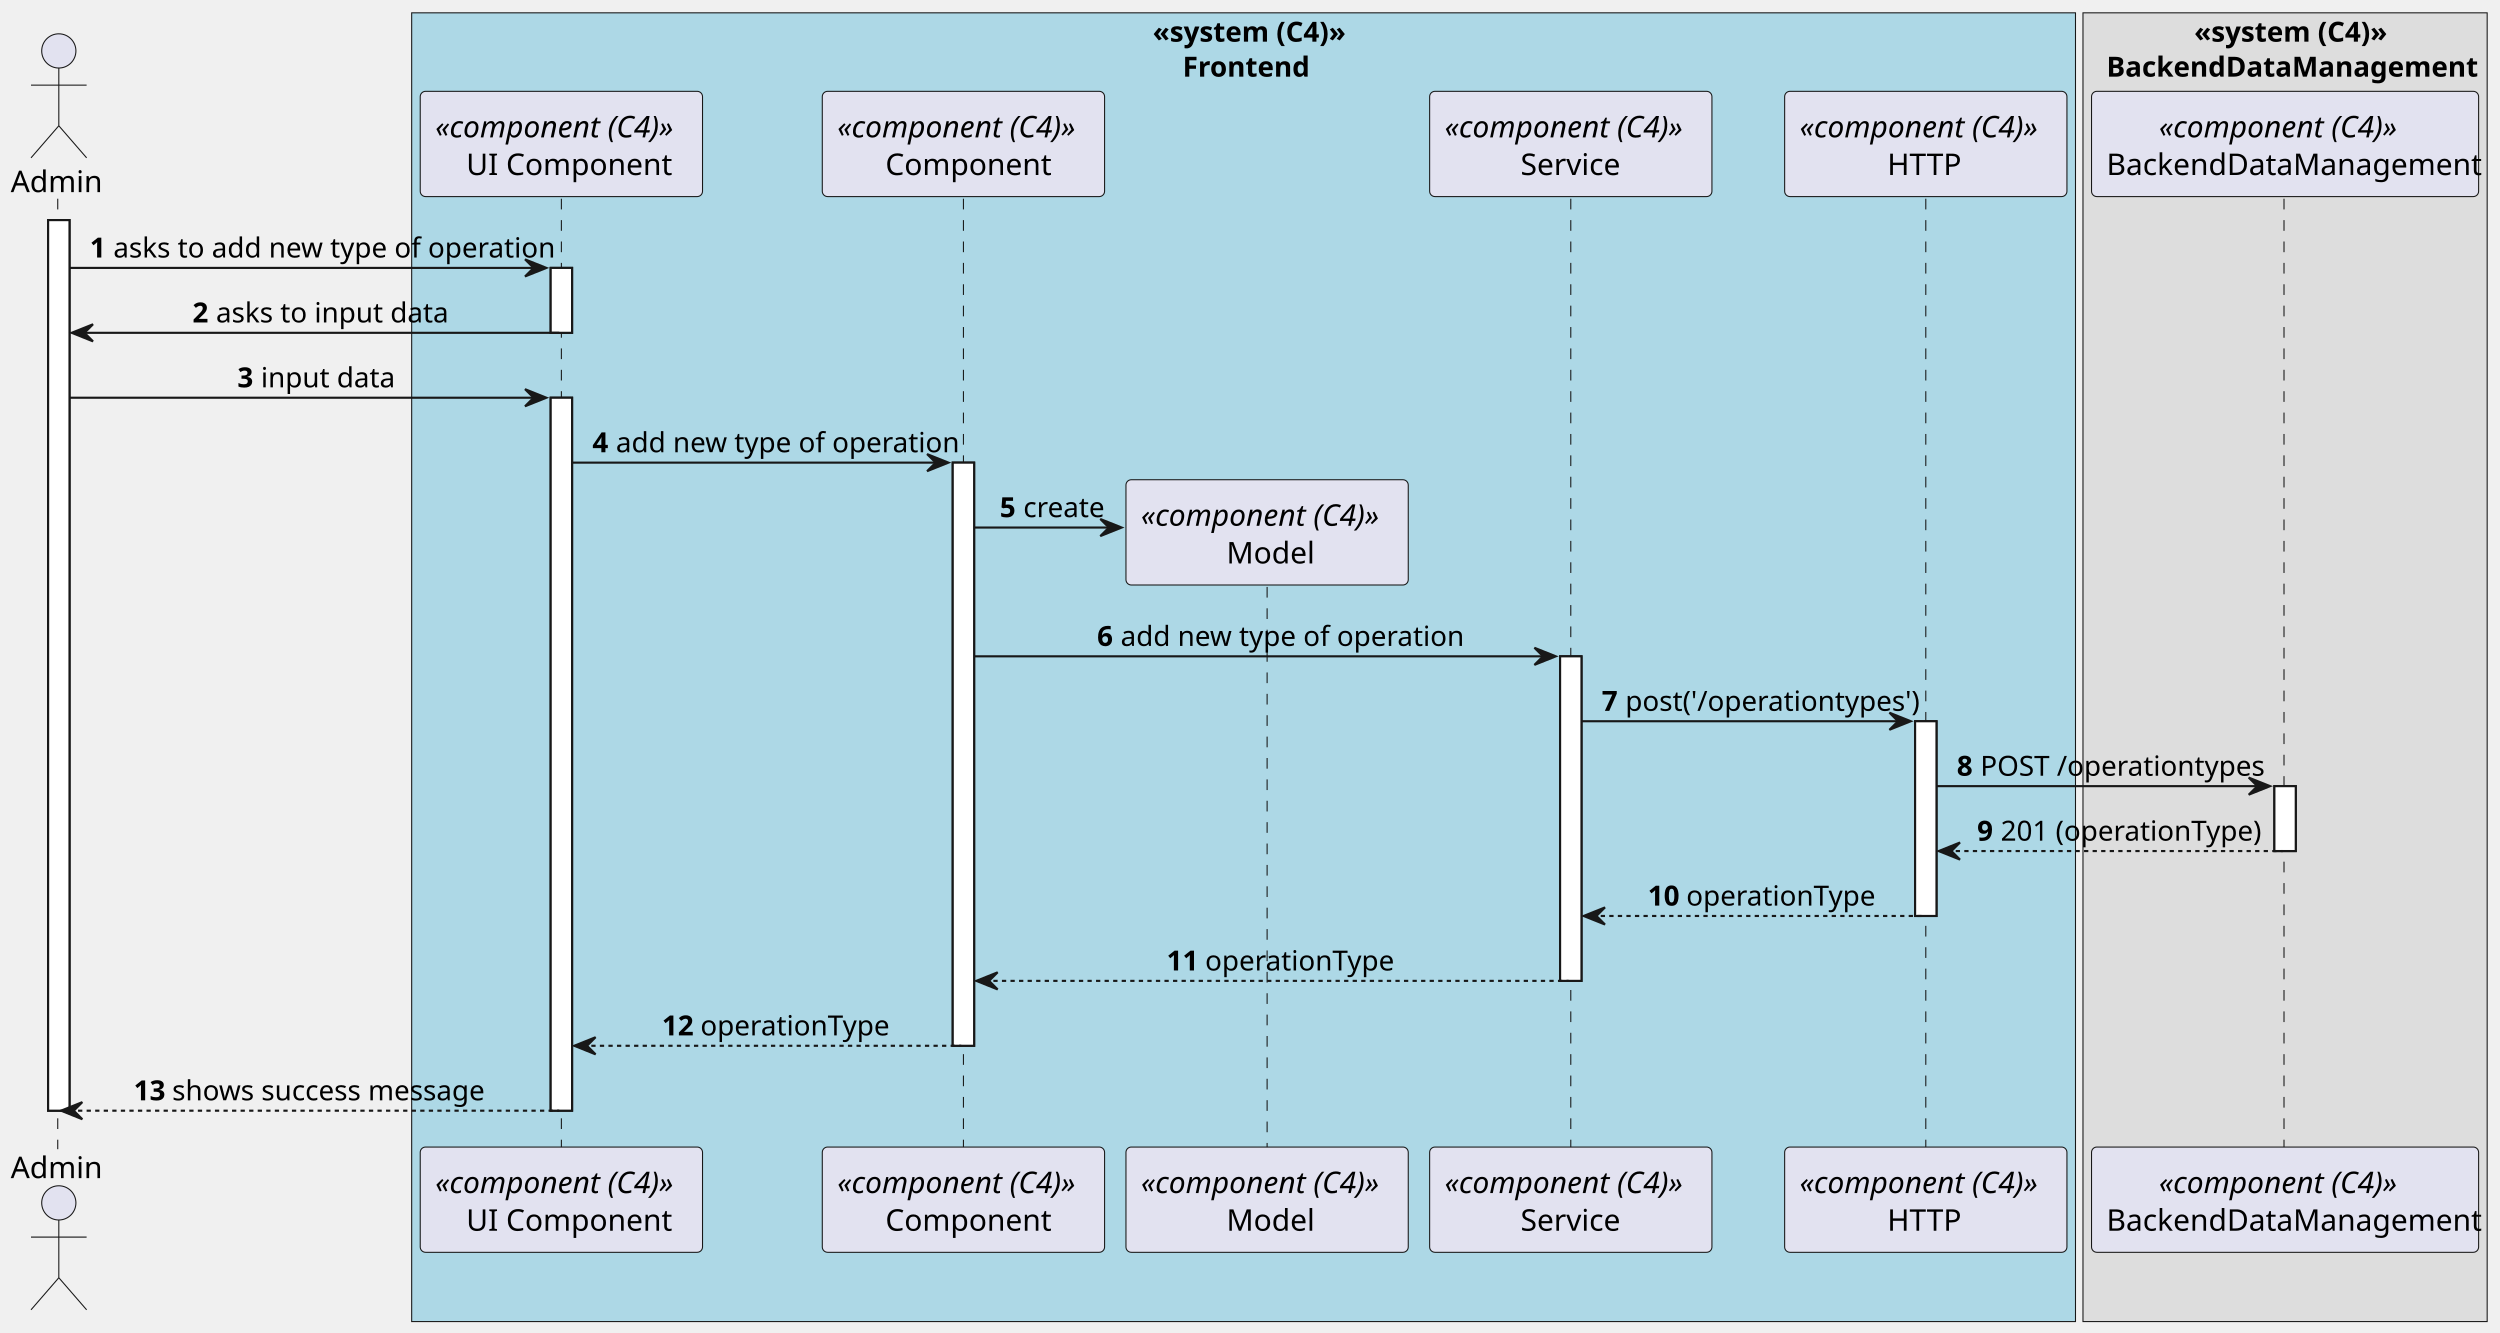
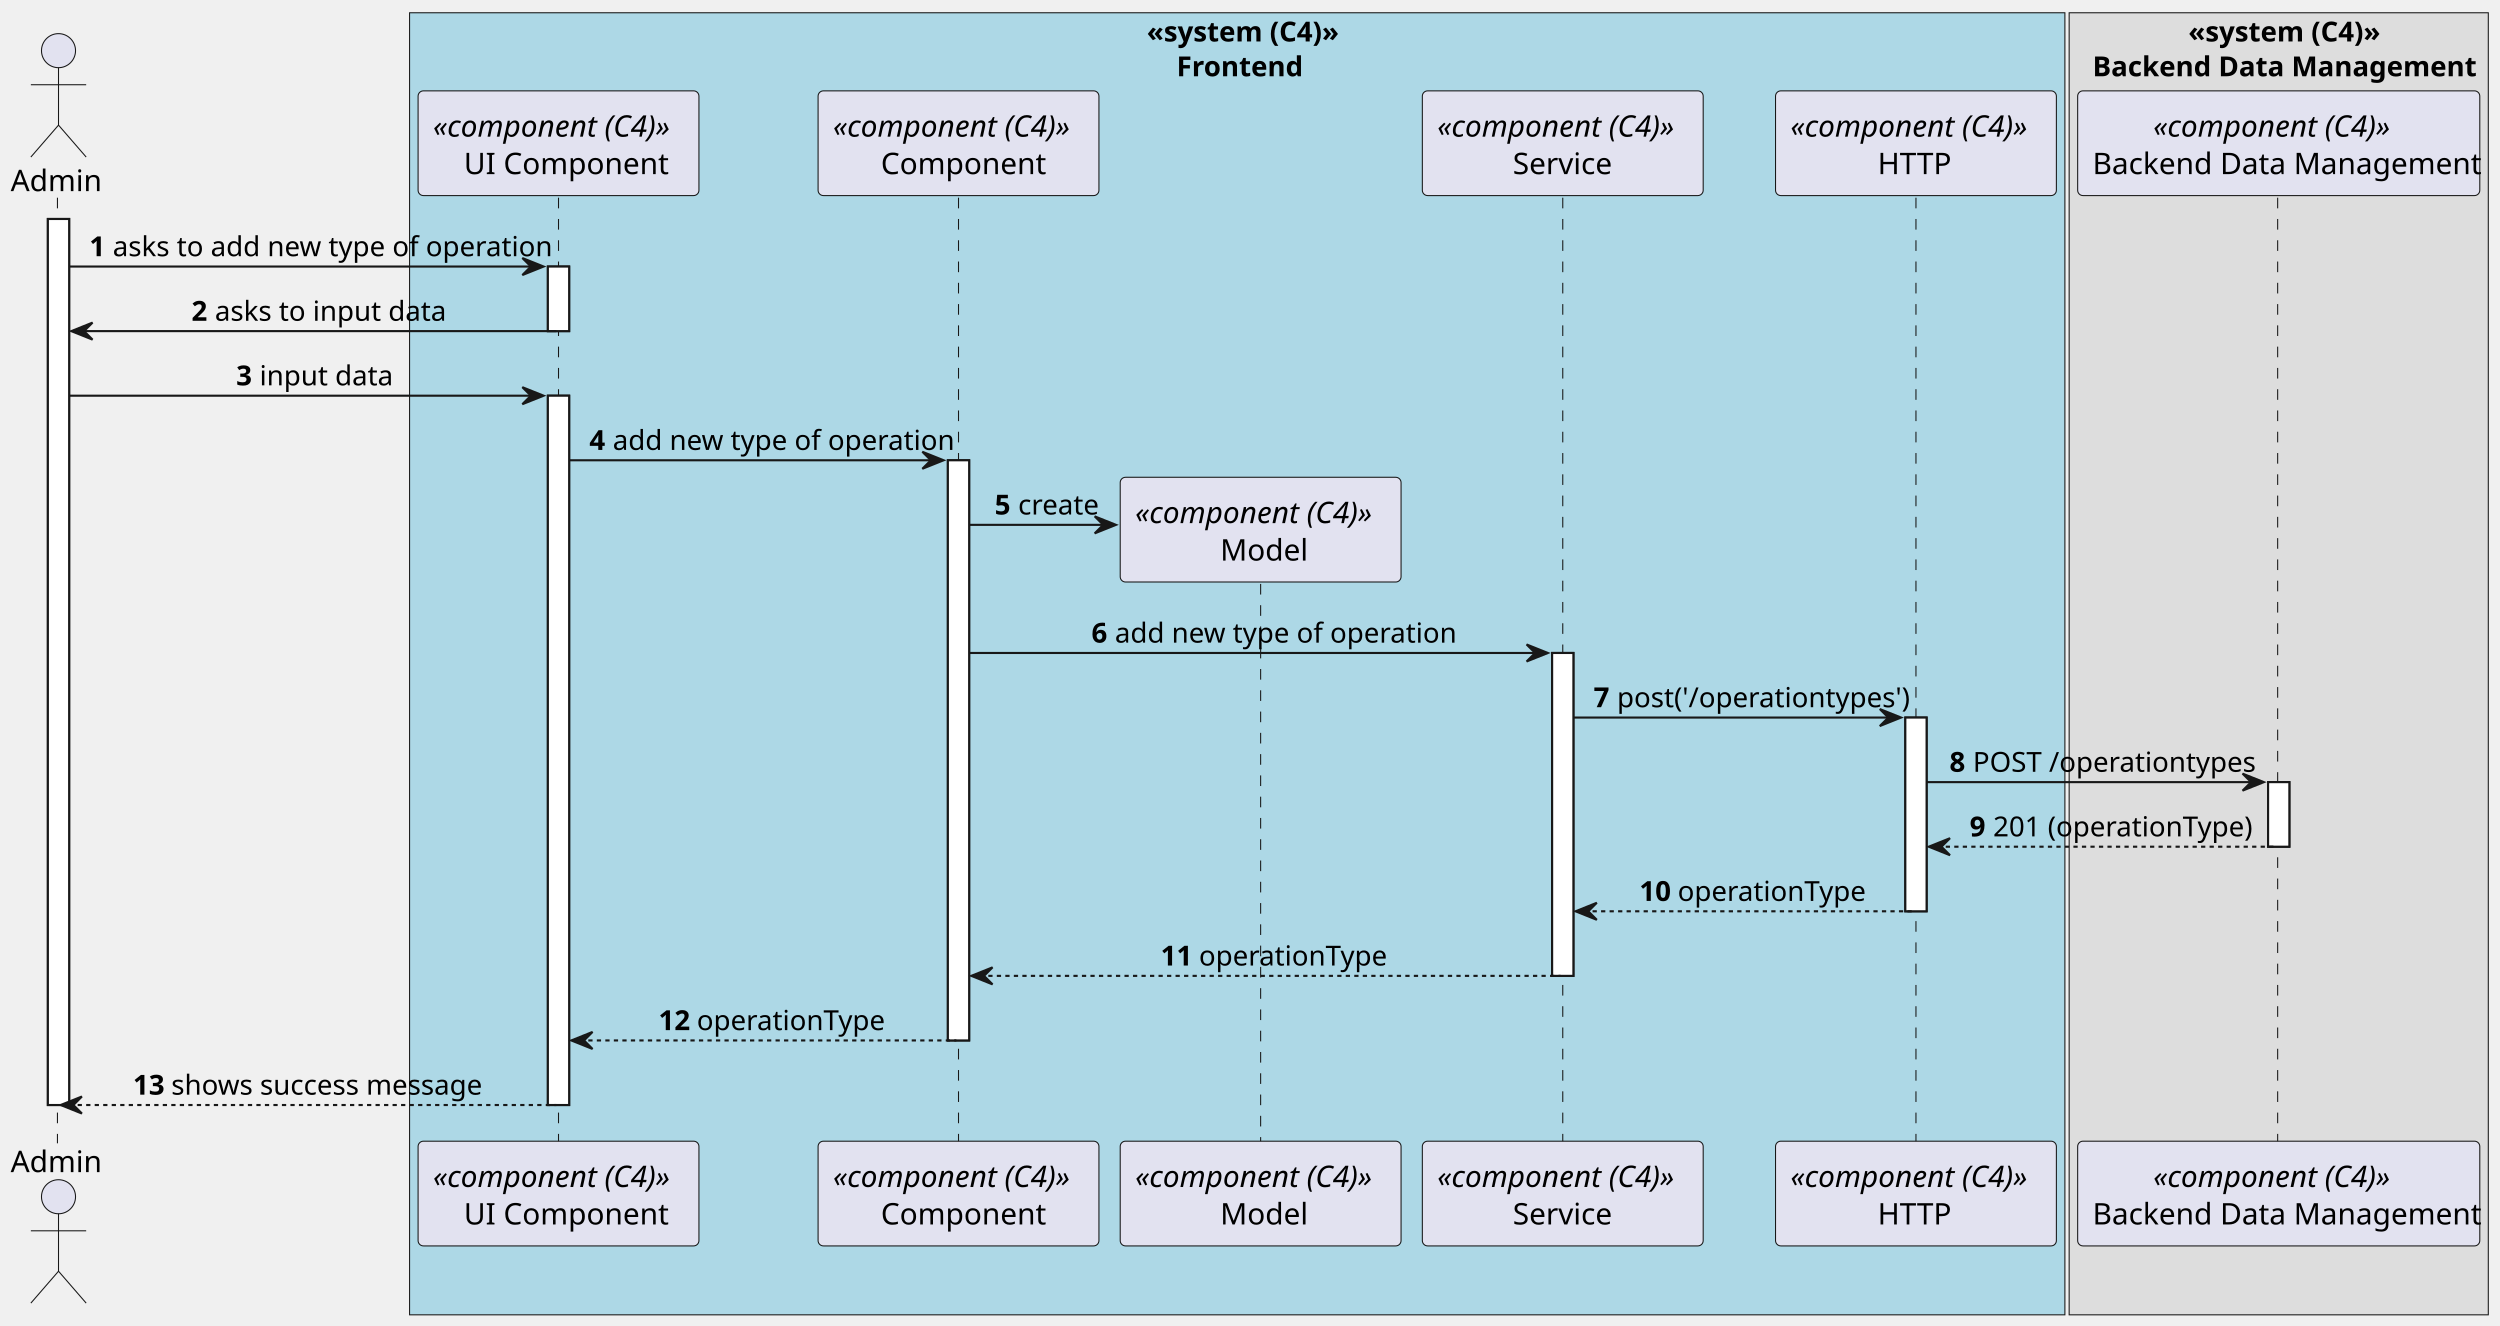
- <svg xmlns="http://www.w3.org/2000/svg" contentStyleType="text/css" height="623px" preserveAspectRatio="none" style="width:1169px;height:623px;background:#FFFFFF;" version="1.1" viewBox="0 0 1169 623" width="1169px" zoomAndPan="magnify">
+ <svg xmlns="http://www.w3.org/2000/svg" contentStyleType="text/css" height="623px" preserveAspectRatio="none" style="width:1175px;height:623px;background:#FFFFFF;" version="1.1" viewBox="0 0 1175 623" width="1175px" zoomAndPan="magnify">
  <defs />
  <g>
    <rect fill="#ADD8E6" height="611.969" style="stroke:#181818;stroke-width:0.5;" width="778" x="192.5" y="6" />
    <text fill="#000000" font-family="sans-serif" font-size="13" font-weight="bold" lengthAdjust="spacing" textLength="85" x="539" y="19.495">«system (C4)»</text>
    <text fill="#000000" font-family="sans-serif" font-size="13" font-weight="bold" lengthAdjust="spacing" textLength="57" x="553" y="35.847">Frontend</text>
-     <rect fill="#DDDDDD" height="611.969" style="stroke:#181818;stroke-width:0.5;" width="189" x="974" y="6" />
-     <text fill="#000000" font-family="sans-serif" font-size="13" font-weight="bold" lengthAdjust="spacing" textLength="85" x="1026" y="19.495">«system (C4)»</text>
-     <text fill="#000000" font-family="sans-serif" font-size="13" font-weight="bold" lengthAdjust="spacing" textLength="167" x="985" y="35.847">BackendDataManagement</text>
+     <rect fill="#DDDDDD" height="611.969" style="stroke:#181818;stroke-width:0.5;" width="197" x="972.5" y="6" />
+     <text fill="#000000" font-family="sans-serif" font-size="13" font-weight="bold" lengthAdjust="spacing" textLength="85" x="1028.5" y="19.495">«system (C4)»</text>
+     <text fill="#000000" font-family="sans-serif" font-size="13" font-weight="bold" lengthAdjust="spacing" textLength="175" x="983.5" y="35.847">Backend Data Management</text>
    <rect fill="#FFFFFF" height="416.438" style="stroke:#181818;stroke-width:1.0;" width="10" x="22.5" y="102.922" />
    <rect fill="#FFFFFF" height="30.352" style="stroke:#181818;stroke-width:1.0;" width="10" x="257.5" y="125.273" />
    <rect fill="#FFFFFF" height="333.383" style="stroke:#181818;stroke-width:1.0;" width="10" x="257.5" y="185.977" />
    <rect fill="#FFFFFF" height="272.68" style="stroke:#181818;stroke-width:1.0;" width="10" x="445.5" y="216.328" />
    <rect fill="#FFFFFF" height="151.758" style="stroke:#181818;stroke-width:1.0;" width="10" x="729.5" y="306.898" />
    <rect fill="#FFFFFF" height="91.055" style="stroke:#181818;stroke-width:1.0;" width="10" x="895.5" y="337.25" />
-     <rect fill="#FFFFFF" height="30.352" style="stroke:#181818;stroke-width:1.0;" width="10" x="1063.5" y="367.602" />
+     <rect fill="#FFFFFF" height="30.352" style="stroke:#181818;stroke-width:1.0;" width="10" x="1066" y="367.602" />
    <line style="stroke:#181818;stroke-width:0.5;stroke-dasharray:5.0,5.0;" x1="27" x2="27" y1="92.922" y2="537.359" />
    <line style="stroke:#181818;stroke-width:0.5;stroke-dasharray:5.0,5.0;" x1="262.5" x2="262.5" y1="92.922" y2="537.359" />
    <line style="stroke:#181818;stroke-width:0.5;stroke-dasharray:5.0,5.0;" x1="450.5" x2="450.5" y1="92.922" y2="537.359" />
    <line style="stroke:#181818;stroke-width:0.5;stroke-dasharray:5.0,5.0;" x1="592.5" x2="592.5" y1="264.438" y2="537.359" />
    <line style="stroke:#181818;stroke-width:0.5;stroke-dasharray:5.0,5.0;" x1="734.5" x2="734.5" y1="92.922" y2="537.359" />
    <line style="stroke:#181818;stroke-width:0.5;stroke-dasharray:5.0,5.0;" x1="900.5" x2="900.5" y1="92.922" y2="537.359" />
-     <line style="stroke:#181818;stroke-width:0.5;stroke-dasharray:5.0,5.0;" x1="1068" x2="1068" y1="92.922" y2="537.359" />
+     <line style="stroke:#181818;stroke-width:0.5;stroke-dasharray:5.0,5.0;" x1="1070.5" x2="1070.5" y1="92.922" y2="537.359" />
    <text fill="#000000" font-family="sans-serif" font-size="14" lengthAdjust="spacing" textLength="39" x="5" y="89.846">Admin</text>
    <ellipse cx="27.5" cy="23.812" fill="#E2E2F0" rx="8" ry="8" style="stroke:#181818;stroke-width:0.5;" />
    <path d="M27.5,31.812 L27.5,58.812 M14.5,39.812 L40.5,39.812 M27.5,58.812 L14.5,73.812 M27.5,58.812 L40.5,73.812 " fill="none" style="stroke:#181818;stroke-width:0.5;" />
    <text fill="#000000" font-family="sans-serif" font-size="14" lengthAdjust="spacing" textLength="39" x="5" y="550.893">Admin</text>
    <ellipse cx="27.5" cy="562.469" fill="#E2E2F0" rx="8" ry="8" style="stroke:#181818;stroke-width:0.5;" />
    <path d="M27.5,570.469 L27.5,597.469 M14.5,578.469 L40.5,578.469 M27.5,597.469 L14.5,612.469 M27.5,597.469 L40.5,612.469 " fill="none" style="stroke:#181818;stroke-width:0.5;" />
    <rect fill="#E2E2F0" height="49.219" rx="2.5" ry="2.5" style="stroke:#181818;stroke-width:0.5;" width="132" x="196.5" y="42.703" />
    <text fill="#000000" font-family="sans-serif" font-size="14" font-style="italic" lengthAdjust="spacing" textLength="118" x="203.5" y="64.236">«component (C4)»</text>
    <text fill="#000000" font-family="sans-serif" font-size="14" lengthAdjust="spacing" textLength="89" x="218" y="81.846">UI Component</text>
    <rect fill="#E2E2F0" height="49.219" rx="2.5" ry="2.5" style="stroke:#181818;stroke-width:0.5;" width="132" x="196.5" y="536.359" />
    <text fill="#000000" font-family="sans-serif" font-size="14" font-style="italic" lengthAdjust="spacing" textLength="118" x="203.5" y="557.893">«component (C4)»</text>
    <text fill="#000000" font-family="sans-serif" font-size="14" lengthAdjust="spacing" textLength="89" x="218" y="575.502">UI Component</text>
    <rect fill="#E2E2F0" height="49.219" rx="2.5" ry="2.5" style="stroke:#181818;stroke-width:0.5;" width="132" x="384.5" y="42.703" />
    <text fill="#000000" font-family="sans-serif" font-size="14" font-style="italic" lengthAdjust="spacing" textLength="118" x="391.5" y="64.236">«component (C4)»</text>
    <text fill="#000000" font-family="sans-serif" font-size="14" lengthAdjust="spacing" textLength="73" x="414" y="81.846">Component</text>
    <rect fill="#E2E2F0" height="49.219" rx="2.5" ry="2.5" style="stroke:#181818;stroke-width:0.5;" width="132" x="384.5" y="536.359" />
    <text fill="#000000" font-family="sans-serif" font-size="14" font-style="italic" lengthAdjust="spacing" textLength="118" x="391.5" y="557.893">«component (C4)»</text>
    <text fill="#000000" font-family="sans-serif" font-size="14" lengthAdjust="spacing" textLength="73" x="414" y="575.502">Component</text>
    <rect fill="#E2E2F0" height="49.219" rx="2.5" ry="2.5" style="stroke:#181818;stroke-width:0.5;" width="132" x="526.5" y="536.359" />
    <text fill="#000000" font-family="sans-serif" font-size="14" font-style="italic" lengthAdjust="spacing" textLength="118" x="533.5" y="557.893">«component (C4)»</text>
    <text fill="#000000" font-family="sans-serif" font-size="14" lengthAdjust="spacing" textLength="38" x="573.5" y="575.502">Model</text>
    <rect fill="#E2E2F0" height="49.219" rx="2.5" ry="2.5" style="stroke:#181818;stroke-width:0.5;" width="132" x="668.5" y="42.703" />
    <text fill="#000000" font-family="sans-serif" font-size="14" font-style="italic" lengthAdjust="spacing" textLength="118" x="675.5" y="64.236">«component (C4)»</text>
    <text fill="#000000" font-family="sans-serif" font-size="14" lengthAdjust="spacing" textLength="47" x="711" y="81.846">Service</text>
    <rect fill="#E2E2F0" height="49.219" rx="2.5" ry="2.5" style="stroke:#181818;stroke-width:0.5;" width="132" x="668.5" y="536.359" />
    <text fill="#000000" font-family="sans-serif" font-size="14" font-style="italic" lengthAdjust="spacing" textLength="118" x="675.5" y="557.893">«component (C4)»</text>
    <text fill="#000000" font-family="sans-serif" font-size="14" lengthAdjust="spacing" textLength="47" x="711" y="575.502">Service</text>
    <rect fill="#E2E2F0" height="49.219" rx="2.5" ry="2.5" style="stroke:#181818;stroke-width:0.5;" width="132" x="834.5" y="42.703" />
    <text fill="#000000" font-family="sans-serif" font-size="14" font-style="italic" lengthAdjust="spacing" textLength="118" x="841.5" y="64.236">«component (C4)»</text>
    <text fill="#000000" font-family="sans-serif" font-size="14" lengthAdjust="spacing" textLength="36" x="882.5" y="81.846">HTTP</text>
    <rect fill="#E2E2F0" height="49.219" rx="2.5" ry="2.5" style="stroke:#181818;stroke-width:0.5;" width="132" x="834.5" y="536.359" />
    <text fill="#000000" font-family="sans-serif" font-size="14" font-style="italic" lengthAdjust="spacing" textLength="118" x="841.5" y="557.893">«component (C4)»</text>
    <text fill="#000000" font-family="sans-serif" font-size="14" lengthAdjust="spacing" textLength="36" x="882.5" y="575.502">HTTP</text>
-     <rect fill="#E2E2F0" height="49.219" rx="2.5" ry="2.5" style="stroke:#181818;stroke-width:0.5;" width="181" x="978" y="42.703" />
-     <text fill="#000000" font-family="sans-serif" font-size="14" font-style="italic" lengthAdjust="spacing" textLength="118" x="1009.5" y="64.236">«component (C4)»</text>
-     <text fill="#000000" font-family="sans-serif" font-size="14" lengthAdjust="spacing" textLength="167" x="985" y="81.846">BackendDataManagement</text>
-     <rect fill="#E2E2F0" height="49.219" rx="2.5" ry="2.5" style="stroke:#181818;stroke-width:0.5;" width="181" x="978" y="536.359" />
-     <text fill="#000000" font-family="sans-serif" font-size="14" font-style="italic" lengthAdjust="spacing" textLength="118" x="1009.5" y="557.893">«component (C4)»</text>
-     <text fill="#000000" font-family="sans-serif" font-size="14" lengthAdjust="spacing" textLength="167" x="985" y="575.502">BackendDataManagement</text>
+     <rect fill="#E2E2F0" height="49.219" rx="2.5" ry="2.5" style="stroke:#181818;stroke-width:0.5;" width="189" x="976.5" y="42.703" />
+     <text fill="#000000" font-family="sans-serif" font-size="14" font-style="italic" lengthAdjust="spacing" textLength="118" x="1012" y="64.236">«component (C4)»</text>
+     <text fill="#000000" font-family="sans-serif" font-size="14" lengthAdjust="spacing" textLength="175" x="983.5" y="81.846">Backend Data Management</text>
+     <rect fill="#E2E2F0" height="49.219" rx="2.5" ry="2.5" style="stroke:#181818;stroke-width:0.5;" width="189" x="976.5" y="536.359" />
+     <text fill="#000000" font-family="sans-serif" font-size="14" font-style="italic" lengthAdjust="spacing" textLength="118" x="1012" y="557.893">«component (C4)»</text>
+     <text fill="#000000" font-family="sans-serif" font-size="14" lengthAdjust="spacing" textLength="175" x="983.5" y="575.502">Backend Data Management</text>
    <rect fill="#FFFFFF" height="416.438" style="stroke:#181818;stroke-width:1.0;" width="10" x="22.5" y="102.922" />
    <rect fill="#FFFFFF" height="30.352" style="stroke:#181818;stroke-width:1.0;" width="10" x="257.5" y="125.273" />
    <rect fill="#FFFFFF" height="333.383" style="stroke:#181818;stroke-width:1.0;" width="10" x="257.5" y="185.977" />
    <rect fill="#FFFFFF" height="272.68" style="stroke:#181818;stroke-width:1.0;" width="10" x="445.5" y="216.328" />
    <rect fill="#FFFFFF" height="151.758" style="stroke:#181818;stroke-width:1.0;" width="10" x="729.5" y="306.898" />
    <rect fill="#FFFFFF" height="91.055" style="stroke:#181818;stroke-width:1.0;" width="10" x="895.5" y="337.25" />
-     <rect fill="#FFFFFF" height="30.352" style="stroke:#181818;stroke-width:1.0;" width="10" x="1063.5" y="367.602" />
+     <rect fill="#FFFFFF" height="30.352" style="stroke:#181818;stroke-width:1.0;" width="10" x="1066" y="367.602" />
    <polygon fill="#181818" points="245.5,121.273,255.5,125.273,245.5,129.273,249.5,125.273" style="stroke:#181818;stroke-width:1.0;" />
    <line style="stroke:#181818;stroke-width:1.0;" x1="32.5" x2="251.5" y1="125.273" y2="125.273" />
    <text fill="#000000" font-family="sans-serif" font-size="13" font-weight="bold" lengthAdjust="spacing" textLength="7" x="42" y="120.417">1</text>
    <text fill="#000000" font-family="sans-serif" font-size="13" lengthAdjust="spacing" textLength="195" x="53" y="120.417">asks to add new type of operation</text>
    <polygon fill="#181818" points="43.5,151.625,33.5,155.625,43.5,159.625,39.5,155.625" style="stroke:#181818;stroke-width:1.0;" />
    <line style="stroke:#181818;stroke-width:1.0;" x1="37.5" x2="261.5" y1="155.625" y2="155.625" />
    <text fill="#000000" font-family="sans-serif" font-size="13" font-weight="bold" lengthAdjust="spacing" textLength="7" x="90" y="150.769">2</text>
    <text fill="#000000" font-family="sans-serif" font-size="13" lengthAdjust="spacing" textLength="104" x="101" y="150.769">asks to input data</text>
    <polygon fill="#181818" points="245.5,181.977,255.5,185.977,245.5,189.977,249.5,185.977" style="stroke:#181818;stroke-width:1.0;" />
    <line style="stroke:#181818;stroke-width:1.0;" x1="32.5" x2="251.5" y1="185.977" y2="185.977" />
    <text fill="#000000" font-family="sans-serif" font-size="13" font-weight="bold" lengthAdjust="spacing" textLength="7" x="111" y="181.12">3</text>
    <text fill="#000000" font-family="sans-serif" font-size="13" lengthAdjust="spacing" textLength="57" x="122" y="181.12">input data</text>
    <polygon fill="#181818" points="433.5,212.328,443.5,216.328,433.5,220.328,437.5,216.328" style="stroke:#181818;stroke-width:1.0;" />
    <line style="stroke:#181818;stroke-width:1.0;" x1="267.5" x2="439.5" y1="216.328" y2="216.328" />
    <text fill="#000000" font-family="sans-serif" font-size="13" font-weight="bold" lengthAdjust="spacing" textLength="7" x="277" y="211.472">4</text>
    <text fill="#000000" font-family="sans-serif" font-size="13" lengthAdjust="spacing" textLength="148" x="288" y="211.472">add new type of operation</text>
    <polygon fill="#181818" points="514.5,242.68,524.5,246.68,514.5,250.68,518.5,246.68" style="stroke:#181818;stroke-width:1.0;" />
    <line style="stroke:#181818;stroke-width:1.0;" x1="455.5" x2="520.5" y1="246.68" y2="246.68" />
    <text fill="#000000" font-family="sans-serif" font-size="13" font-weight="bold" lengthAdjust="spacing" textLength="7" x="467.5" y="241.823">5</text>
    <text fill="#000000" font-family="sans-serif" font-size="13" lengthAdjust="spacing" textLength="36" x="478.5" y="241.823">create</text>
    <rect fill="#E2E2F0" height="49.219" rx="2.5" ry="2.5" style="stroke:#181818;stroke-width:0.5;" width="132" x="526.5" y="224.328" />
    <text fill="#000000" font-family="sans-serif" font-size="14" font-style="italic" lengthAdjust="spacing" textLength="118" x="533.5" y="245.861">«component (C4)»</text>
    <text fill="#000000" font-family="sans-serif" font-size="14" lengthAdjust="spacing" textLength="38" x="573.5" y="263.471">Model</text>
    <polygon fill="#181818" points="717.5,302.898,727.5,306.898,717.5,310.898,721.5,306.898" style="stroke:#181818;stroke-width:1.0;" />
    <line style="stroke:#181818;stroke-width:1.0;" x1="455.5" x2="723.5" y1="306.898" y2="306.898" />
    <text fill="#000000" font-family="sans-serif" font-size="13" font-weight="bold" lengthAdjust="spacing" textLength="7" x="513" y="302.042">6</text>
    <text fill="#000000" font-family="sans-serif" font-size="13" lengthAdjust="spacing" textLength="148" x="524" y="302.042">add new type of operation</text>
    <polygon fill="#181818" points="883.5,333.25,893.5,337.25,883.5,341.25,887.5,337.25" style="stroke:#181818;stroke-width:1.0;" />
    <line style="stroke:#181818;stroke-width:1.0;" x1="739.5" x2="889.5" y1="337.25" y2="337.25" />
    <text fill="#000000" font-family="sans-serif" font-size="13" font-weight="bold" lengthAdjust="spacing" textLength="7" x="749" y="332.394">7</text>
    <text fill="#000000" font-family="sans-serif" font-size="13" lengthAdjust="spacing" textLength="126" x="760" y="332.394">post('/operationtypes')</text>
-     <polygon fill="#181818" points="1051.5,363.602,1061.5,367.602,1051.5,371.602,1055.5,367.602" style="stroke:#181818;stroke-width:1.0;" />
-     <line style="stroke:#181818;stroke-width:1.0;" x1="905.5" x2="1057.5" y1="367.602" y2="367.602" />
-     <text fill="#000000" font-family="sans-serif" font-size="13" font-weight="bold" lengthAdjust="spacing" textLength="7" x="915" y="362.745">8</text>
-     <text fill="#000000" font-family="sans-serif" font-size="13" lengthAdjust="spacing" textLength="128" x="926" y="362.745">POST /operationtypes</text>
+     <polygon fill="#181818" points="1054,363.602,1064,367.602,1054,371.602,1058,367.602" style="stroke:#181818;stroke-width:1.0;" />
+     <line style="stroke:#181818;stroke-width:1.0;" x1="905.5" x2="1060" y1="367.602" y2="367.602" />
+     <text fill="#000000" font-family="sans-serif" font-size="13" font-weight="bold" lengthAdjust="spacing" textLength="7" x="916.25" y="362.745">8</text>
+     <text fill="#000000" font-family="sans-serif" font-size="13" lengthAdjust="spacing" textLength="128" x="927.25" y="362.745">POST /operationtypes</text>
    <polygon fill="#181818" points="916.5,393.953,906.5,397.953,916.5,401.953,912.5,397.953" style="stroke:#181818;stroke-width:1.0;" />
-     <line style="stroke:#181818;stroke-width:1.0;stroke-dasharray:2.0,2.0;" x1="910.5" x2="1067.5" y1="397.953" y2="397.953" />
-     <text fill="#000000" font-family="sans-serif" font-size="13" font-weight="bold" lengthAdjust="spacing" textLength="7" x="924.5" y="393.097">9</text>
-     <text fill="#000000" font-family="sans-serif" font-size="13" lengthAdjust="spacing" textLength="114" x="935.5" y="393.097">201 (operationType)</text>
+     <line style="stroke:#181818;stroke-width:1.0;stroke-dasharray:2.0,2.0;" x1="910.5" x2="1070" y1="397.953" y2="397.953" />
+     <text fill="#000000" font-family="sans-serif" font-size="13" font-weight="bold" lengthAdjust="spacing" textLength="7" x="925.75" y="393.097">9</text>
+     <text fill="#000000" font-family="sans-serif" font-size="13" lengthAdjust="spacing" textLength="114" x="936.75" y="393.097">201 (operationType)</text>
    <polygon fill="#181818" points="750.5,424.305,740.5,428.305,750.5,432.305,746.5,428.305" style="stroke:#181818;stroke-width:1.0;" />
    <line style="stroke:#181818;stroke-width:1.0;stroke-dasharray:2.0,2.0;" x1="744.5" x2="899.5" y1="428.305" y2="428.305" />
    <text fill="#000000" font-family="sans-serif" font-size="13" font-weight="bold" lengthAdjust="spacing" textLength="14" x="770.5" y="423.448">10</text>
    <text fill="#000000" font-family="sans-serif" font-size="13" lengthAdjust="spacing" textLength="81" x="788.5" y="423.448">operationType</text>
    <polygon fill="#181818" points="466.5,454.656,456.5,458.656,466.5,462.656,462.5,458.656" style="stroke:#181818;stroke-width:1.0;" />
    <line style="stroke:#181818;stroke-width:1.0;stroke-dasharray:2.0,2.0;" x1="460.5" x2="733.5" y1="458.656" y2="458.656" />
    <text fill="#000000" font-family="sans-serif" font-size="13" font-weight="bold" lengthAdjust="spacing" textLength="14" x="545.5" y="453.8">11</text>
    <text fill="#000000" font-family="sans-serif" font-size="13" lengthAdjust="spacing" textLength="81" x="563.5" y="453.8">operationType</text>
    <polygon fill="#181818" points="278.5,485.008,268.5,489.008,278.5,493.008,274.5,489.008" style="stroke:#181818;stroke-width:1.0;" />
    <line style="stroke:#181818;stroke-width:1.0;stroke-dasharray:2.0,2.0;" x1="272.5" x2="449.5" y1="489.008" y2="489.008" />
    <text fill="#000000" font-family="sans-serif" font-size="13" font-weight="bold" lengthAdjust="spacing" textLength="14" x="309.5" y="484.151">12</text>
    <text fill="#000000" font-family="sans-serif" font-size="13" lengthAdjust="spacing" textLength="81" x="327.5" y="484.151">operationType</text>
    <polygon fill="#181818" points="38.5,515.359,28.5,519.359,38.5,523.359,34.5,519.359" style="stroke:#181818;stroke-width:1.0;" />
    <line style="stroke:#181818;stroke-width:1.0;stroke-dasharray:2.0,2.0;" x1="32.5" x2="261.5" y1="519.359" y2="519.359" />
    <text fill="#000000" font-family="sans-serif" font-size="13" font-weight="bold" lengthAdjust="spacing" textLength="14" x="62.5" y="514.503">13</text>
    <text fill="#000000" font-family="sans-serif" font-size="13" lengthAdjust="spacing" textLength="147" x="80.5" y="514.503">shows success message</text>
  </g>
</svg>
